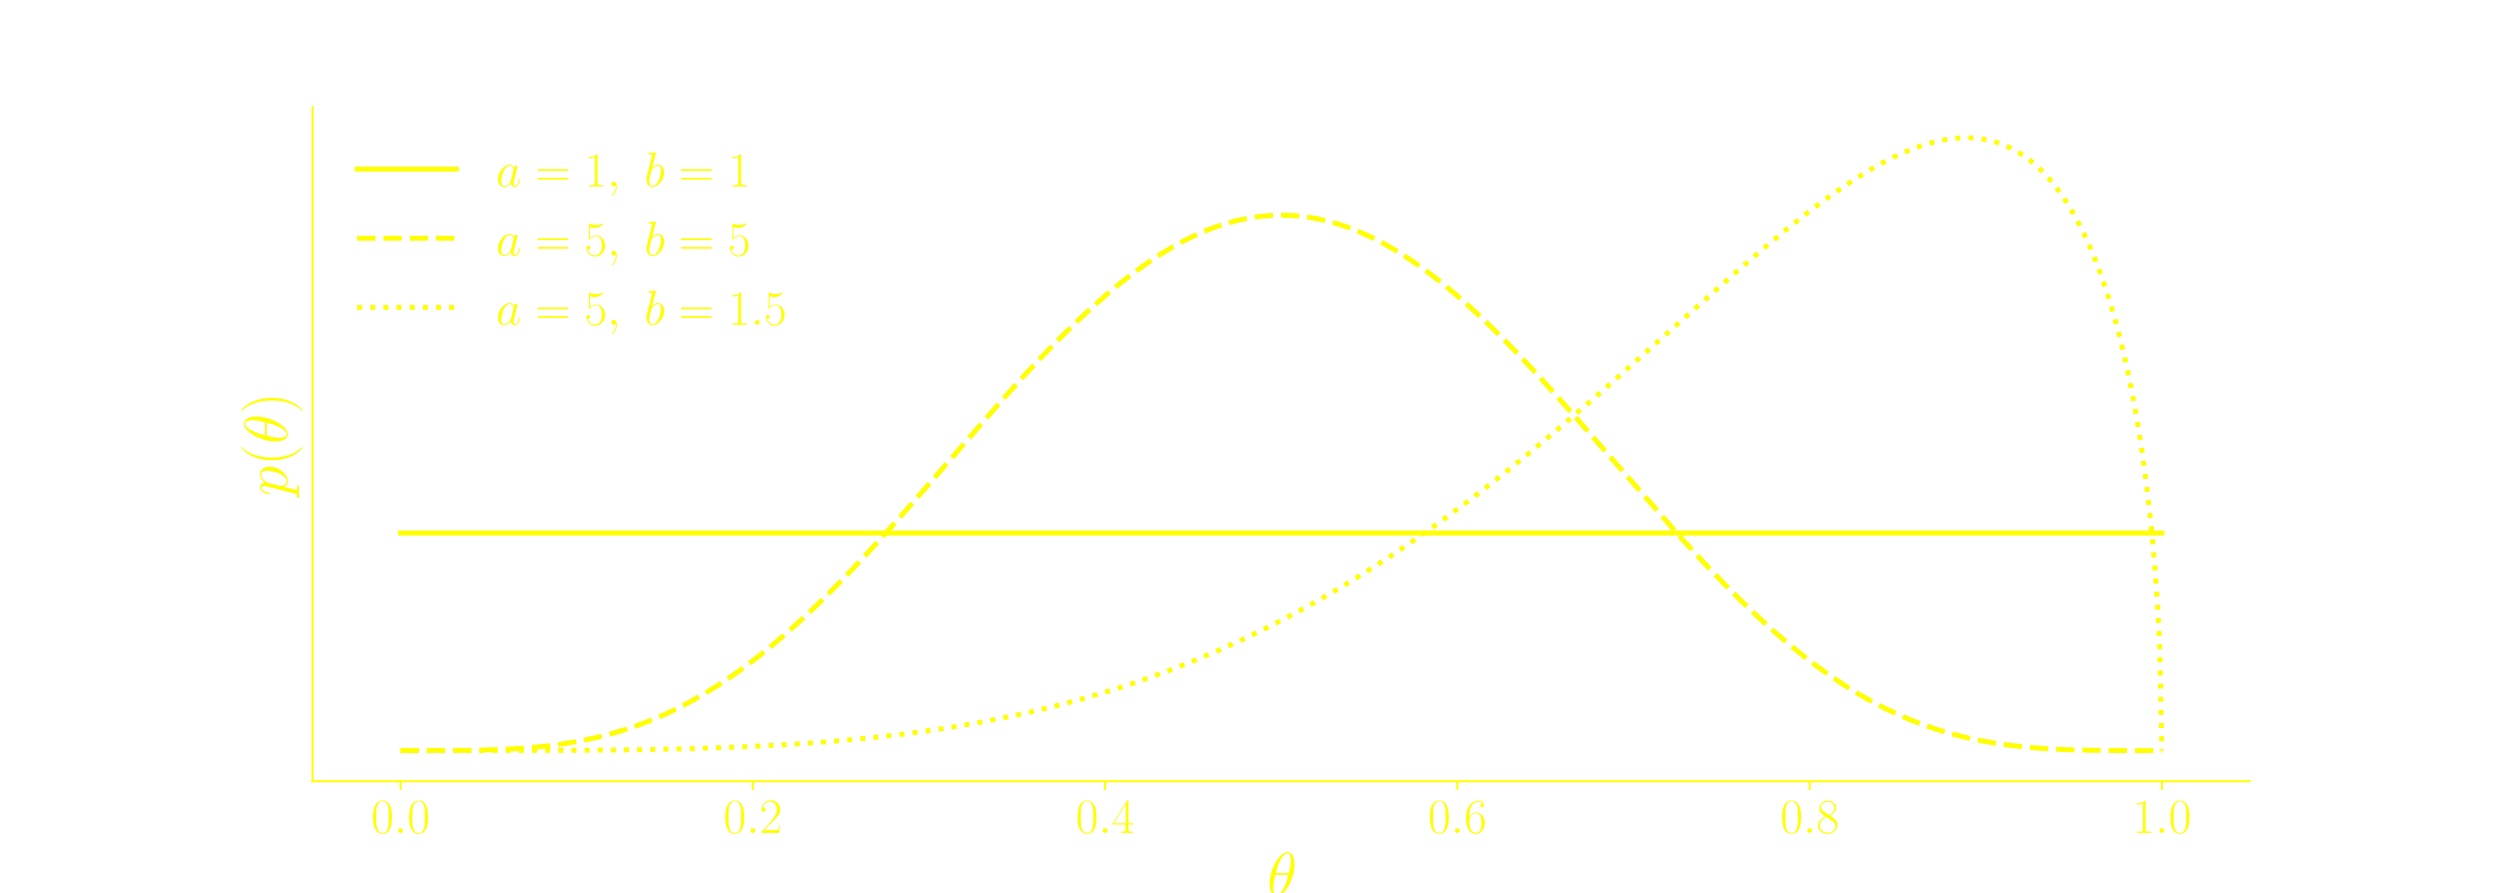
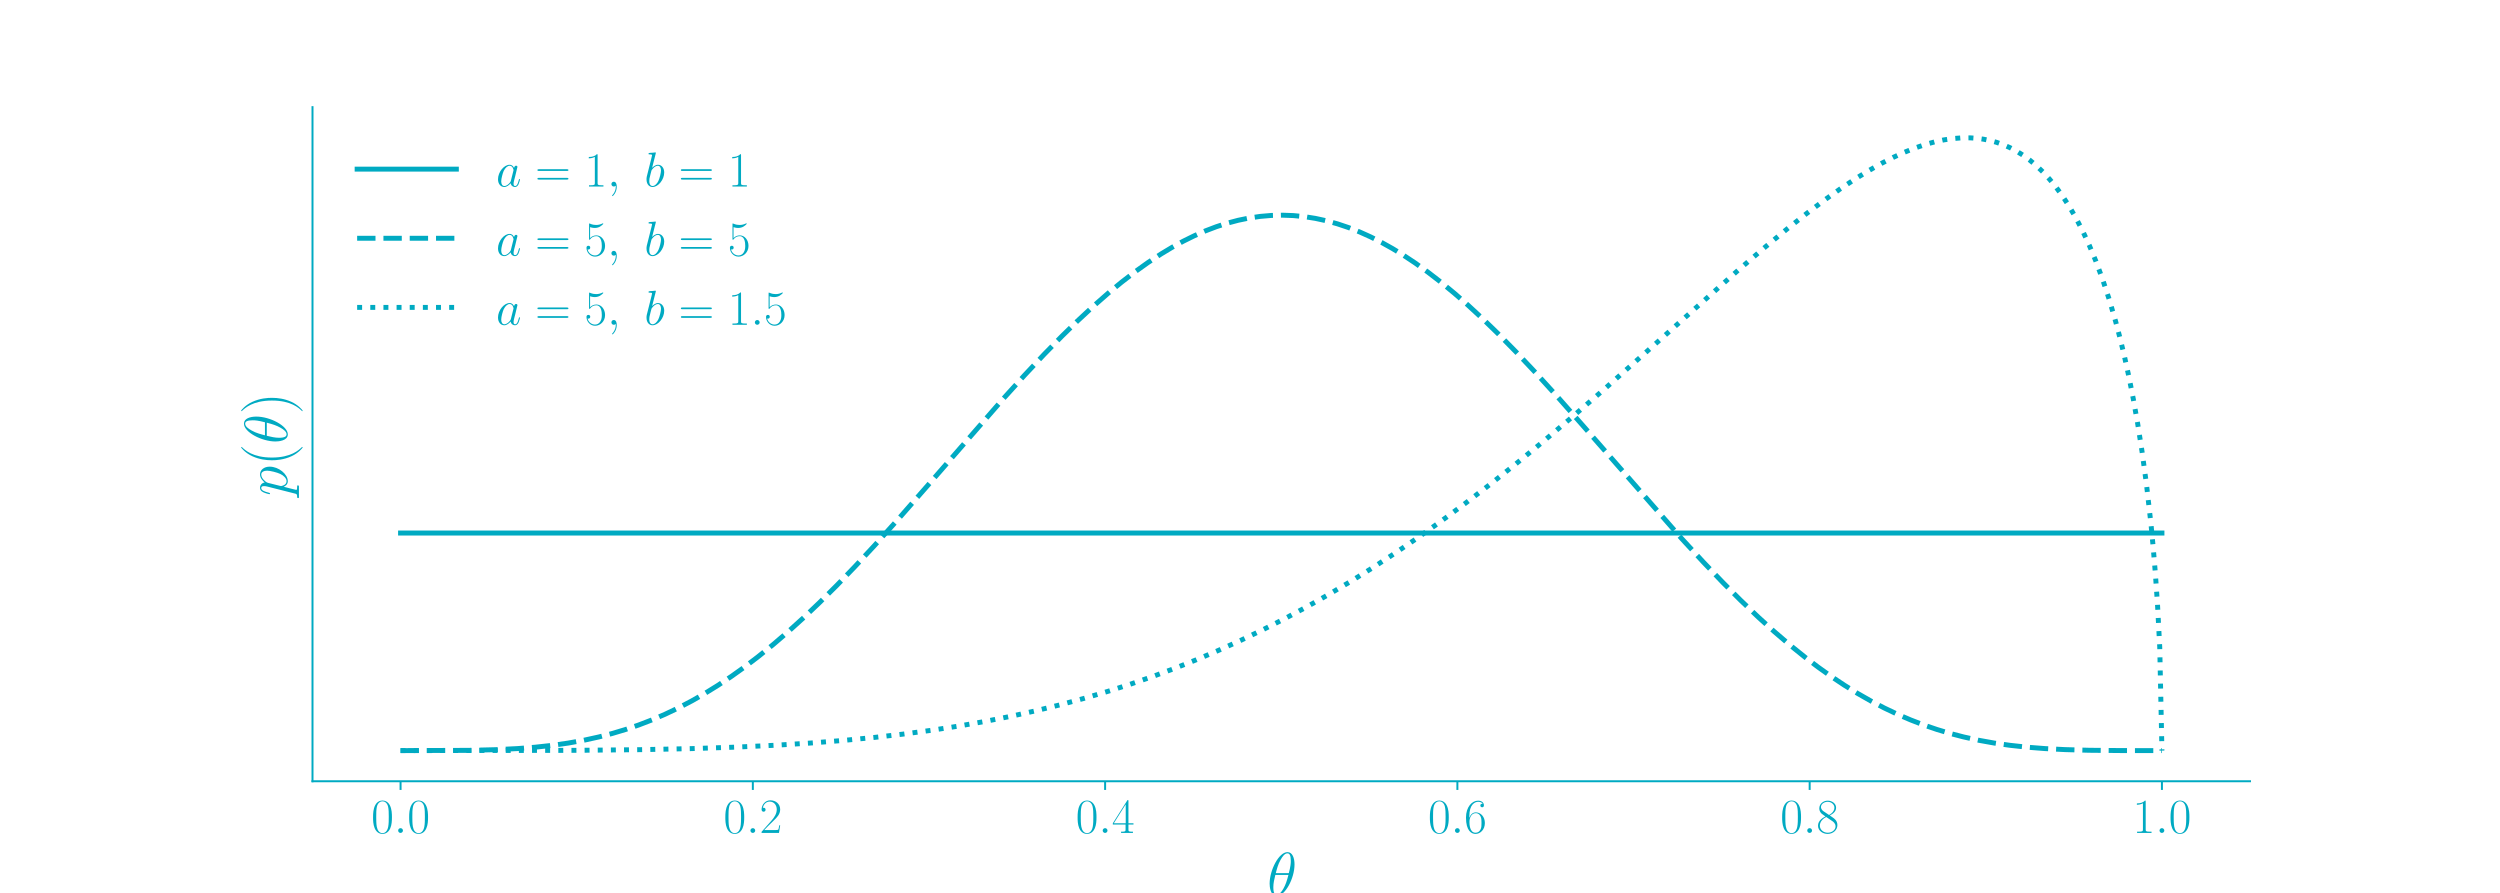
<svg xmlns="http://www.w3.org/2000/svg" xmlns:xlink="http://www.w3.org/1999/xlink" height="360pt" version="1.1" viewBox="0 0 1008 360" width="1008pt">
  <defs>
    <style type="text/css">
*{stroke-linecap:butt;stroke-linejoin:round;}
  </style>
  </defs>
  <g id="figure_1">
    <g id="patch_1">
      <path d="M 0 360  L 1008 360  L 1008 0  L 0 0  z " style="fill:none;opacity:0;" />
    </g>
    <g id="axes_1">
      <g id="matplotlib.axis_1">
        <g id="xtick_1">
          <g id="line2d_1">
            <defs>
-               <path d="M 0 0  L 0 3.5  " id="m68a8b0deec" style="stroke:#ffff00;stroke-width:0.8;" />
-             </defs>
-             <g>
-               <use style="fill:#ffff00;stroke:#ffff00;stroke-width:0.8;" x="161.509" xlink:href="#m68a8b0deec" y="315" />
+               <path d="M 0 0  L 0 3.5  " id="m91df45cf02" style="stroke:#00aac2;stroke-width:0.8;" />
+             </defs>
+             <g>
+               <use style="fill:#00aac2;stroke:#00aac2;stroke-width:0.8;" x="161.509" xlink:href="#m91df45cf02" y="315" />
            </g>
          </g>
          <g id="text_1">
            <defs>
              <path d="M 42 31.641  C 42 37.75 41.906 48.125 37.703 56.109  C 34 63.109 28.094 65.594 22.906 65.594  C 18.094 65.594 12 63.406 8.203 56.203  C 4.203 48.719 3.797 39.438 3.797 31.641  C 3.797 25.953 3.906 17.281 7 9.672  C 11.297 -0.609 19 -2 22.906 -2  C 27.5 -2 34.5 -0.109 38.594 9.375  C 41.594 16.281 42 24.359 42 31.641  z M 22.906 -0.406  C 16.5 -0.406 12.703 5.078 11.297 12.688  C 10.203 18.562 10.203 27.156 10.203 32.75  C 10.203 40.438 10.203 46.828 11.5 52.922  C 13.406 61.391 19 64 22.906 64  C 27 64 32.297 61.297 34.203 53.125  C 35.5 47.438 35.594 40.734 35.594 32.75  C 35.594 26.25 35.594 18.266 34.406 12.375  C 32.297 1.484 26.406 -0.406 22.906 -0.406  z " id="CMR17-48" />
              <path d="M 18.406 4.797  C 18.406 7.688 16 9.672 13.594 9.672  C 10.703 9.672 8.703 7.281 8.703 4.891  C 8.703 2 11.094 0 13.5 0  C 16.406 0 18.406 2.391 18.406 4.797  z " id="CMMI12-58" />
            </defs>
-             <g style="fill:#ffff00;" transform="translate(149.6613 335.837)scale(0.2 -0.2)">
+             <g style="fill:#00aac2;" transform="translate(149.6613 335.837)scale(0.2 -0.2)">
              <use transform="scale(0.996264)" xlink:href="#CMR17-48" />
              <use transform="translate(45.69048 0)scale(0.996264)" xlink:href="#CMMI12-58" />
              <use transform="translate(72.78765 0)scale(0.996264)" xlink:href="#CMR17-48" />
            </g>
          </g>
        </g>
        <g id="xtick_2">
          <g id="line2d_2">
            <g>
-               <use style="fill:#ffff00;stroke:#ffff00;stroke-width:0.8;" x="303.545" xlink:href="#m68a8b0deec" y="315" />
+               <use style="fill:#00aac2;stroke:#00aac2;stroke-width:0.8;" x="303.545" xlink:href="#m91df45cf02" y="315" />
            </g>
          </g>
          <g id="text_2">
            <defs>
              <path d="M 41.703 15.453  L 39.906 15.453  C 38.906 8.375 38.094 7.172 37.703 6.562  C 37.203 5.766 30 5.766 28.594 5.766  L 9.406 5.766  C 13 9.672 20 16.75 28.5 24.953  C 34.594 30.734 41.703 37.531 41.703 47.422  C 41.703 59.219 32.297 66 21.797 66  C 10.797 66 4.094 56.312 4.094 47.344  C 4.094 43.438 7 42.938 8.203 42.938  C 9.203 42.938 12.203 43.547 12.203 47.031  C 12.203 50.109 9.594 51 8.203 51  C 7.594 51 7 50.906 6.594 50.703  C 8.5 59.219 14.297 63.406 20.406 63.406  C 29.094 63.406 34.797 56.516 34.797 47.422  C 34.797 38.734 29.703 31.25 24 24.75  L 4.094 2.281  L 4.094 0  L 39.297 0  z " id="CMR17-50" />
            </defs>
-             <g style="fill:#ffff00;" transform="translate(291.6976 335.837)scale(0.2 -0.2)">
+             <g style="fill:#00aac2;" transform="translate(291.6976 335.837)scale(0.2 -0.2)">
              <use transform="scale(0.996264)" xlink:href="#CMR17-48" />
              <use transform="translate(45.69048 0)scale(0.996264)" xlink:href="#CMMI12-58" />
              <use transform="translate(72.78765 0)scale(0.996264)" xlink:href="#CMR17-50" />
            </g>
          </g>
        </g>
        <g id="xtick_3">
          <g id="line2d_3">
            <g>
-               <use style="fill:#ffff00;stroke:#ffff00;stroke-width:0.8;" x="445.582" xlink:href="#m68a8b0deec" y="315" />
+               <use style="fill:#00aac2;stroke:#00aac2;stroke-width:0.8;" x="445.582" xlink:href="#m91df45cf02" y="315" />
            </g>
          </g>
          <g id="text_3">
            <defs>
              <path d="M 33.594 64.406  C 33.594 66.5 33.5 66.5 31.703 66.5  L 2 19.594  L 2 17  L 27.797 17  L 27.797 7.141  C 27.797 3.5 27.594 2.5 20.594 2.5  L 18.703 2.5  L 18.703 0  C 21.906 0 27.297 0 30.703 0  C 34.094 0 39.5 0 42.703 0  L 42.703 2.5  L 40.797 2.5  C 33.797 2.5 33.594 3.5 33.594 7.141  L 33.594 17  L 43.797 17  L 43.797 19.594  L 33.594 19.594  z M 28.094 57.859  L 28.094 19.594  L 4 19.594  z " id="CMR17-52" />
            </defs>
-             <g style="fill:#ffff00;" transform="translate(433.734 335.837)scale(0.2 -0.2)">
+             <g style="fill:#00aac2;" transform="translate(433.734 335.837)scale(0.2 -0.2)">
              <use transform="scale(0.996264)" xlink:href="#CMR17-48" />
              <use transform="translate(45.69048 0)scale(0.996264)" xlink:href="#CMMI12-58" />
              <use transform="translate(72.78765 0)scale(0.996264)" xlink:href="#CMR17-52" />
            </g>
          </g>
        </g>
        <g id="xtick_4">
          <g id="line2d_4">
            <g>
-               <use style="fill:#ffff00;stroke:#ffff00;stroke-width:0.8;" x="587.618" xlink:href="#m68a8b0deec" y="315" />
+               <use style="fill:#00aac2;stroke:#00aac2;stroke-width:0.8;" x="587.618" xlink:href="#m91df45cf02" y="315" />
            </g>
          </g>
          <g id="text_4">
            <defs>
              <path d="M 10.594 34  C 10.594 57.656 21.797 63 28.297 63  C 30.406 63 35.5 62.641 37.5 59  C 35.906 59 32.906 59 32.906 55.516  C 32.906 52.828 35.094 51.922 36.5 51.922  C 37.406 51.922 40.094 52.312 40.094 55.625  C 40.094 61.781 35.094 65.297 28.203 65.297  C 16.297 65.297 3.797 52.969 3.797 31  C 3.797 3.953 15.094 -2 23.094 -2  C 32.797 -2 42 6.672 42 20.047  C 42 32.516 33.906 41.594 23.703 41.594  C 17.594 41.594 13.094 37.609 10.594 30.625  z M 23.094 0.391  C 10.797 0.391 10.797 18.75 10.797 22.438  C 10.797 29.625 14.203 40 23.5 40  C 25.203 40 30.094 40 33.406 33.125  C 35.203 29.219 35.203 25.141 35.203 20.141  C 35.203 14.75 35.203 10.781 33.094 6.781  C 30.906 2.672 27.703 0.391 23.094 0.391  z " id="CMR17-54" />
            </defs>
-             <g style="fill:#ffff00;" transform="translate(575.7704 335.837)scale(0.2 -0.2)">
+             <g style="fill:#00aac2;" transform="translate(575.7704 335.837)scale(0.2 -0.2)">
              <use transform="scale(0.996264)" xlink:href="#CMR17-48" />
              <use transform="translate(45.69048 0)scale(0.996264)" xlink:href="#CMMI12-58" />
              <use transform="translate(72.78765 0)scale(0.996264)" xlink:href="#CMR17-54" />
            </g>
          </g>
        </g>
        <g id="xtick_5">
          <g id="line2d_5">
            <g>
-               <use style="fill:#ffff00;stroke:#ffff00;stroke-width:0.8;" x="729.655" xlink:href="#m68a8b0deec" y="315" />
+               <use style="fill:#00aac2;stroke:#00aac2;stroke-width:0.8;" x="729.655" xlink:href="#m91df45cf02" y="315" />
            </g>
          </g>
          <g id="text_5">
            <defs>
              <path d="M 27.203 35.375  C 33.5 38.547 39.906 43.328 39.906 50.984  C 39.906 60.016 31.094 65.297 23 65.297  C 13.906 65.297 5.906 58.734 5.906 49.688  C 5.906 47.203 6.5 42.922 10.406 39.141  C 11.406 38.156 15.594 35.172 18.297 33.281  C 13.797 30.984 3.297 25.531 3.297 14.594  C 3.297 4.359 13.094 -2 22.797 -2  C 33.5 -2 42.5 5.656 42.5 15.781  C 42.5 24.844 36.406 29.016 32.406 31.703  z M 14.094 44.094  C 13.297 44.594 9.297 47.672 9.297 52.359  C 9.297 58.422 15.594 63 22.797 63  C 30.703 63 36.5 57.438 36.5 50.969  C 36.5 41.703 26.094 36.422 25.594 36.422  C 25.5 36.422 25.406 36.422 24.594 37.031  z M 32.5 23.734  C 34 22.641 38.797 19.375 38.797 13.297  C 38.797 5.953 31.406 0.391 23 0.391  C 13.906 0.391 7 6.844 7 14.688  C 7 22.547 13.094 29.094 20 32.188  z " id="CMR17-56" />
            </defs>
-             <g style="fill:#ffff00;" transform="translate(717.8067 335.837)scale(0.2 -0.2)">
+             <g style="fill:#00aac2;" transform="translate(717.8067 335.837)scale(0.2 -0.2)">
              <use transform="scale(0.996264)" xlink:href="#CMR17-48" />
              <use transform="translate(45.69048 0)scale(0.996264)" xlink:href="#CMMI12-58" />
              <use transform="translate(72.78765 0)scale(0.996264)" xlink:href="#CMR17-56" />
            </g>
          </g>
        </g>
        <g id="xtick_6">
          <g id="line2d_6">
            <g>
-               <use style="fill:#ffff00;stroke:#ffff00;stroke-width:0.8;" x="871.691" xlink:href="#m68a8b0deec" y="315" />
+               <use style="fill:#00aac2;stroke:#00aac2;stroke-width:0.8;" x="871.691" xlink:href="#m91df45cf02" y="315" />
            </g>
          </g>
          <g id="text_6">
            <defs>
              <path d="M 26.594 63.406  C 26.594 65.5 26.5 65.5 25.094 65.5  C 21.203 61.188 15.297 59.797 9.703 59.797  C 9.406 59.797 8.906 59.797 8.797 59.5  C 8.703 59.297 8.703 59.094 8.703 57  C 11.797 57 17 57.594 21 59.984  L 21 7.203  C 21 3.688 20.797 2.5 12.203 2.5  L 9.203 2.5  L 9.203 0  C 14 0 19 0 23.797 0  C 28.594 0 33.594 0 38.406 0  L 38.406 2.5  L 35.406 2.5  C 26.797 2.5 26.594 3.594 26.594 7.156  z " id="CMR17-49" />
            </defs>
-             <g style="fill:#ffff00;" transform="translate(859.8431 335.837)scale(0.2 -0.2)">
+             <g style="fill:#00aac2;" transform="translate(859.8431 335.837)scale(0.2 -0.2)">
              <use transform="scale(0.996264)" xlink:href="#CMR17-49" />
              <use transform="translate(45.69048 0)scale(0.996264)" xlink:href="#CMMI12-58" />
              <use transform="translate(72.78765 0)scale(0.996264)" xlink:href="#CMR17-48" />
            </g>
          </g>
        </g>
        <g id="text_7">
          <defs>
            <path d="M 44.297 50  C 44.297 60.156 41.094 70 32.906 70  C 18.906 70 4 40.859 4 19  C 4 14.422 5 -1 15.5 -1  C 29.094 -1 44.297 27.438 44.297 50  z M 14 36  C 15.5 41.859 17.594 50.219 21.594 57.266  C 24.906 63.234 28.406 68 32.797 68  C 36.094 68 38.297 65.219 38.297 55.688  C 38.297 52.094 38 47.141 35.094 36  z M 34.406 33.016  C 31.906 23.281 29.797 17 26.203 10.734  C 23.297 5.672 19.797 1 15.594 1  C 12.5 1 10 3.391 10 13.219  C 10 19.688 11.594 26.453 13.203 33.016  z " id="CMMI12-18" />
          </defs>
-           <g style="fill:#ffff00;" transform="translate(510.9175 361.0089)scale(0.25 -0.25)">
+           <g style="fill:#00aac2;" transform="translate(510.9175 361.0089)scale(0.25 -0.25)">
            <use transform="scale(0.996264)" xlink:href="#CMMI12-18" />
          </g>
        </g>
      </g>
      <g id="matplotlib.axis_2">
        <g id="text_8">
          <defs>
            <path d="M 4.297 -12.328  C 3.594 -15.312 3.203 -16.109 -0.906 -16.109  C -2.094 -16.109 -3.094 -16.109 -3.094 -18  C -3.094 -18.203 -3 -19 -1.906 -19  C -0.594 -19 0.797 -19 2.094 -19  L 6.406 -19  C 8.5 -19 13.594 -19 15.703 -19  C 16.297 -19 17.5 -19 17.5 -17.203  C 17.5 -16.109 16.797 -16.109 15.094 -16.109  C 10.5 -16.109 10.203 -15.422 10.203 -14.641  C 10.203 -13.453 14.703 3.422 15.297 5.688  C 16.406 2.891 19.094 -1 24.297 -1  C 35.594 -1 47.797 13.672 47.797 28.344  C 47.797 37.516 42.594 44 35.094 44  C 28.703 44 23.297 37.812 22.203 36.422  C 21.406 41.406 17.5 44 13.5 44  C 10.594 44 8.297 42.609 6.406 38.812  C 4.594 35.219 3.203 29.141 3.203 28.734  C 3.203 28.344 3.594 27.844 4.297 27.844  C 5.094 27.844 5.203 27.938 5.797 30.234  C 7.297 36.125 9.203 42.016 13.203 42.016  C 15.5 42.016 16.297 40.422 16.297 37.453  C 16.297 35.078 16 34.078 15.594 32.297  z M 21.594 31.141  C 22.297 33.922 25.094 36.828 26.703 38.219  C 27.797 39.219 31.094 42.016 34.906 42.016  C 39.297 42.016 41.297 37.625 41.297 32.438  C 41.297 27.641 38.5 16.359 36 11.172  C 33.5 5.781 28.906 1 24.297 1  C 17.5 1 16.406 9.578 16.406 9.984  C 16.406 10.281 16.594 11.078 16.703 11.578  z " id="CMMI12-112" />
            <path d="M 30.594 -24.391  C 30.594 -24.297 30.594 -24.094 30.297 -23.797  C 25.703 -19.125 13.406 -6.359 13.406 24.703  C 13.406 55.766 25.5 68.422 30.406 73.391  C 30.406 73.5 30.594 73.703 30.594 74  C 30.594 74.297 30.297 74.5 29.906 74.5  C 28.797 74.5 20.297 67.125 15.406 56.156  C 10.406 45.109 9 34.359 9 24.812  C 9 17.625 9.703 5.484 15.703 -7.359  C 20.5 -17.734 28.703 -25 29.906 -25  C 30.406 -25 30.594 -24.797 30.594 -24.391  z " id="CMR17-40" />
            <path d="M 26.297 24.703  C 26.297 31.875 25.594 44.016 19.594 56.859  C 14.797 67.234 6.594 74.5 5.406 74.5  C 5.094 74.5 4.703 74.391 4.703 73.891  C 4.703 73.703 4.797 73.594 4.906 73.391  C 9.703 68.406 21.906 55.75 21.906 24.75  C 21.906 -6.359 9.797 -19.016 4.906 -24.016  C 4.797 -24.203 4.703 -24.312 4.703 -24.5  C 4.703 -25 5.094 -25 5.406 -25  C 6.5 -25 15 -17.625 19.906 -6.656  C 24.906 4.391 26.297 15.141 26.297 24.703  z " id="CMR17-41" />
          </defs>
-           <g style="fill:#ffff00;" transform="translate(115.7942 200.0613)rotate(-90)scale(0.25 -0.25)">
+           <g style="fill:#00aac2;" transform="translate(115.7942 200.0613)rotate(-90)scale(0.25 -0.25)">
            <use transform="scale(0.996264)" xlink:href="#CMMI12-112" />
            <use transform="translate(48.95951 0)scale(0.996264)" xlink:href="#CMR17-40" />
            <use transform="translate(84.24028 0)scale(0.996264)" xlink:href="#CMMI12-18" />
            <use transform="translate(132.4098 0)scale(0.996264)" xlink:href="#CMR17-41" />
          </g>
        </g>
      </g>
      <g id="line2d_7">
-         <path clip-path="url(#p1c59e386cc)" d="M 161.509 214.92  L 871.691 214.92  L 871.691 214.92  " style="fill:none;stroke:#ffff00;stroke-linecap:square;stroke-width:2;" />
+         <path clip-path="url(#pf8f485e62f)" d="M 161.509 214.92  L 871.691 214.92  L 871.691 214.92  " style="fill:none;stroke:#00aac2;stroke-linecap:square;stroke-width:2;" />
      </g>
      <g id="line2d_8">
-         <path clip-path="url(#p1c59e386cc)" d="M 161.509 302.645  L 189.063 302.539  L 199.729 302.274  L 208.618 301.832  L 215.728 301.279  L 222.839 300.504  L 229.061 299.612  L 235.283 298.495  L 241.505 297.129  L 246.838 295.743  L 252.171 294.145  L 257.504 292.325  L 262.837 290.272  L 268.17 287.98  L 273.503 285.441  L 278.836 282.652  L 284.169 279.609  L 289.502 276.312  L 294.835 272.762  L 300.168 268.961  L 305.501 264.913  L 311.723 259.889  L 317.945 254.551  L 324.167 248.915  L 330.388 243  L 337.499 235.926  L 344.61 228.552  L 352.609 219.947  L 362.387 209.074  L 374.83 194.854  L 404.162 161.169  L 413.05 151.346  L 421.05 142.817  L 428.161 135.544  L 434.382 129.462  L 440.604 123.677  L 446.826 118.219  L 452.159 113.824  L 457.492 109.71  L 462.825 105.892  L 468.158 102.387  L 472.603 99.714  L 477.047 97.275  L 481.491 95.078  L 485.935 93.127  L 490.379 91.429  L 494.823 89.988  L 499.268 88.809  L 503.712 87.894  L 508.156 87.247  L 512.6 86.868  L 517.044 86.76  L 521.489 86.922  L 525.933 87.355  L 530.377 88.056  L 534.821 89.023  L 539.265 90.255  L 543.71 91.748  L 548.154 93.497  L 552.598 95.498  L 557.042 97.744  L 561.486 100.23  L 565.931 102.949  L 570.375 105.892  L 575.708 109.71  L 581.041 113.824  L 586.374 118.219  L 591.707 122.876  L 597.929 128.617  L 604.151 134.659  L 611.261 141.89  L 619.261 150.383  L 628.149 160.173  L 638.815 172.27  L 677.924 217.016  L 686.813 226.666  L 694.812 235.02  L 701.923 242.134  L 709.033 248.915  L 715.255 254.551  L 721.477 259.889  L 727.699 264.913  L 733.032 268.961  L 738.365 272.762  L 743.698 276.312  L 749.031 279.609  L 754.364 282.652  L 759.697 285.441  L 765.03 287.98  L 770.363 290.272  L 775.696 292.325  L 781.029 294.145  L 786.362 295.743  L 791.695 297.129  L 797.917 298.495  L 804.139 299.612  L 810.361 300.504  L 817.472 301.279  L 824.582 301.832  L 832.582 302.24  L 842.359 302.51  L 855.692 302.632  L 871.691 302.645  L 871.691 302.645  " style="fill:none;stroke:#ffff00;stroke-dasharray:7.4,3.2;stroke-dashoffset:0;stroke-width:2;" />
+         <path clip-path="url(#pf8f485e62f)" d="M 161.509 302.645  L 189.063 302.539  L 199.729 302.274  L 208.618 301.832  L 215.728 301.279  L 222.839 300.504  L 229.061 299.612  L 235.283 298.495  L 241.505 297.129  L 246.838 295.743  L 252.171 294.145  L 257.504 292.325  L 262.837 290.272  L 268.17 287.98  L 273.503 285.441  L 278.836 282.652  L 284.169 279.609  L 289.502 276.312  L 294.835 272.762  L 300.168 268.961  L 305.501 264.913  L 311.723 259.889  L 317.945 254.551  L 324.167 248.915  L 330.388 243  L 337.499 235.926  L 344.61 228.552  L 352.609 219.947  L 362.387 209.074  L 374.83 194.854  L 404.162 161.169  L 413.05 151.346  L 421.05 142.817  L 428.161 135.544  L 434.382 129.462  L 440.604 123.677  L 446.826 118.219  L 452.159 113.824  L 457.492 109.71  L 462.825 105.892  L 468.158 102.387  L 472.603 99.714  L 477.047 97.275  L 481.491 95.078  L 485.935 93.127  L 490.379 91.429  L 494.823 89.988  L 499.268 88.809  L 503.712 87.894  L 508.156 87.247  L 512.6 86.868  L 517.044 86.76  L 521.489 86.922  L 525.933 87.355  L 530.377 88.056  L 534.821 89.023  L 539.265 90.255  L 543.71 91.748  L 548.154 93.497  L 552.598 95.498  L 557.042 97.744  L 561.486 100.23  L 565.931 102.949  L 570.375 105.892  L 575.708 109.71  L 581.041 113.824  L 586.374 118.219  L 591.707 122.876  L 597.929 128.617  L 604.151 134.659  L 611.261 141.89  L 619.261 150.383  L 628.149 160.173  L 638.815 172.27  L 677.924 217.016  L 686.813 226.666  L 694.812 235.02  L 701.923 242.134  L 709.033 248.915  L 715.255 254.551  L 721.477 259.889  L 727.699 264.913  L 733.032 268.961  L 738.365 272.762  L 743.698 276.312  L 749.031 279.609  L 754.364 282.652  L 759.697 285.441  L 765.03 287.98  L 770.363 290.272  L 775.696 292.325  L 781.029 294.145  L 786.362 295.743  L 791.695 297.129  L 797.917 298.495  L 804.139 299.612  L 810.361 300.504  L 817.472 301.279  L 824.582 301.832  L 832.582 302.24  L 842.359 302.51  L 855.692 302.632  L 871.691 302.645  L 871.691 302.645  " style="fill:none;stroke:#00aac2;stroke-dasharray:7.4,3.2;stroke-dashoffset:0;stroke-width:2;" />
      </g>
      <g id="line2d_9">
-         <path clip-path="url(#p1c59e386cc)" d="M 161.509 302.645  L 231.727 302.538  L 258.392 302.263  L 278.836 301.837  L 296.613 301.246  L 312.612 300.486  L 326.833 299.591  L 340.166 298.531  L 352.609 297.323  L 364.164 295.99  L 375.719 294.432  L 386.385 292.778  L 397.051 290.9  L 407.717 288.782  L 417.495 286.616  L 427.272 284.225  L 437.049 281.597  L 446.826 278.72  L 455.715 275.881  L 464.603 272.821  L 473.491 269.533  L 482.38 266.011  L 491.268 262.249  L 500.156 258.242  L 509.045 253.986  L 517.933 249.478  L 526.822 244.714  L 535.71 239.694  L 544.598 234.418  L 553.487 228.885  L 562.375 223.098  L 571.264 217.062  L 581.041 210.139  L 590.818 202.93  L 600.595 195.448  L 611.261 186.99  L 621.927 178.251  L 633.482 168.501  L 646.815 156.946  L 662.814 142.771  L 701.034 108.765  L 711.7 99.631  L 720.588 92.289  L 728.588 85.963  L 735.699 80.619  L 741.921 76.203  L 748.142 72.071  L 753.475 68.788  L 758.808 65.777  L 763.253 63.5  L 767.697 61.456  L 772.141 59.669  L 776.585 58.165  L 780.141 57.184  L 783.696 56.417  L 787.251 55.882  L 790.807 55.597  L 794.362 55.582  L 797.028 55.762  L 799.695 56.116  L 802.362 56.656  L 805.028 57.393  L 807.695 58.341  L 810.361 59.512  L 813.028 60.923  L 815.694 62.591  L 818.361 64.533  L 821.027 66.771  L 823.694 69.326  L 826.36 72.226  L 829.027 75.498  L 831.693 79.175  L 834.36 83.296  L 837.026 87.904  L 839.693 93.052  L 842.359 98.8  L 845.026 105.224  L 847.692 112.415  L 850.359 120.491  L 853.025 129.602  L 854.803 136.349  L 856.581 143.725  L 858.358 151.833  L 860.136 160.808  L 861.914 170.841  L 863.691 182.209  L 865.469 195.351  L 867.247 211.045  L 868.136 220.302  L 869.024 230.975  L 869.913 243.832  L 870.802 260.849  L 871.691 302.645  L 871.691 302.645  " style="fill:none;stroke:#ffff00;stroke-dasharray:2,3.3;stroke-dashoffset:0;stroke-width:2;" />
+         <path clip-path="url(#pf8f485e62f)" d="M 161.509 302.645  L 231.727 302.538  L 258.392 302.263  L 278.836 301.837  L 296.613 301.246  L 312.612 300.486  L 326.833 299.591  L 340.166 298.531  L 352.609 297.323  L 364.164 295.99  L 375.719 294.432  L 386.385 292.778  L 397.051 290.9  L 407.717 288.782  L 417.495 286.616  L 427.272 284.225  L 437.049 281.597  L 446.826 278.72  L 455.715 275.881  L 464.603 272.821  L 473.491 269.533  L 482.38 266.011  L 491.268 262.249  L 500.156 258.242  L 509.045 253.986  L 517.933 249.478  L 526.822 244.714  L 535.71 239.694  L 544.598 234.418  L 553.487 228.885  L 562.375 223.098  L 571.264 217.062  L 581.041 210.139  L 590.818 202.93  L 600.595 195.448  L 611.261 186.99  L 621.927 178.251  L 633.482 168.501  L 646.815 156.946  L 662.814 142.771  L 701.034 108.765  L 711.7 99.631  L 720.588 92.289  L 728.588 85.963  L 735.699 80.619  L 741.921 76.203  L 748.142 72.071  L 753.475 68.788  L 758.808 65.777  L 763.253 63.5  L 767.697 61.456  L 772.141 59.669  L 776.585 58.165  L 780.141 57.184  L 783.696 56.417  L 787.251 55.882  L 790.807 55.597  L 794.362 55.582  L 797.028 55.762  L 799.695 56.116  L 802.362 56.656  L 805.028 57.393  L 807.695 58.341  L 810.361 59.512  L 813.028 60.923  L 815.694 62.591  L 818.361 64.533  L 821.027 66.771  L 823.694 69.326  L 826.36 72.226  L 829.027 75.498  L 831.693 79.175  L 834.36 83.296  L 837.026 87.904  L 839.693 93.052  L 842.359 98.8  L 845.026 105.224  L 847.692 112.415  L 850.359 120.491  L 853.025 129.602  L 854.803 136.349  L 856.581 143.725  L 858.358 151.833  L 860.136 160.808  L 861.914 170.841  L 863.691 182.209  L 865.469 195.351  L 867.247 211.045  L 868.136 220.302  L 869.024 230.975  L 869.913 243.832  L 870.802 260.849  L 871.691 302.645  L 871.691 302.645  " style="fill:none;stroke:#00aac2;stroke-dasharray:2,3.3;stroke-dashoffset:0;stroke-width:2;" />
      </g>
      <g id="patch_2">
-         <path d="M 126 315  L 126 43.2  " style="fill:none;stroke:#ffff00;stroke-linecap:square;stroke-linejoin:miter;stroke-width:0.8;" />
+         <path d="M 126 315  L 126 43.2  " style="fill:none;stroke:#00aac2;stroke-linecap:square;stroke-linejoin:miter;stroke-width:0.8;" />
      </g>
      <g id="patch_3">
-         <path d="M 126 315  L 907.2 315  " style="fill:none;stroke:#ffff00;stroke-linecap:square;stroke-linejoin:miter;stroke-width:0.8;" />
+         <path d="M 126 315  L 907.2 315  " style="fill:none;stroke:#00aac2;stroke-linecap:square;stroke-linejoin:miter;stroke-width:0.8;" />
      </g>
      <g id="legend_1">
        <g id="patch_4">
          <path d="M 140 142.827  L 321.181 142.827  Q 325.181 142.827 325.181 138.827  L 325.181 57.2  Q 325.181 53.2 321.181 53.2  L 140 53.2  Q 136 53.2 136 57.2  L 136 138.827  Q 136 142.827 140 142.827  z " style="fill:none;opacity:0;" />
        </g>
        <g id="line2d_10">
-           <path d="M 144 68.2  L 184 68.2  " style="fill:none;stroke:#ffff00;stroke-linecap:square;stroke-width:2;" />
+           <path d="M 144 68.2  L 184 68.2  " style="fill:none;stroke:#00aac2;stroke-linecap:square;stroke-width:2;" />
        </g>
        <g id="line2d_11" />
        <g id="text_9">
          <defs>
            <path d="M 30.094 11.875  C 29.594 10.172 29.594 9.984 28.203 8.078  C 26 5.281 21.594 1 16.906 1  C 12.797 1 10.5 4.688 10.5 10.578  C 10.5 16.062 13.594 27.234 15.5 31.438  C 18.906 38.422 23.594 42.016 27.5 42.016  C 34.094 42.016 35.406 33.828 35.406 33.031  C 35.406 32.938 35.094 31.625 35 31.438  z M 36.5 37.422  C 35.406 40.016 32.703 44 27.5 44  C 16.203 44 4 29.438 4 14.672  C 4 4.797 9.797 -1 16.594 -1  C 22.094 -1 26.797 3.297 29.594 6.594  C 30.594 0.703 35.297 -1 38.297 -1  C 41.297 -1 43.703 0.797 45.5 4.391  C 47.094 7.781 48.5 13.875 48.5 14.266  C 48.5 14.766 48.094 15.172 47.5 15.172  C 46.594 15.172 46.5 14.672 46.094 13.172  C 44.594 7.281 42.703 1 38.594 1  C 35.703 1 35.5 3.594 35.5 5.594  C 35.5 7.891 35.797 8.984 36.703 12.875  C 37.406 15.375 37.906 17.562 38.703 20.453  C 42.406 35.422 43.297 39.016 43.297 39.609  C 43.297 41.016 42.203 42.109 40.703 42.109  C 37.5 42.109 36.703 38.625 36.5 37.422  z " id="CMMI12-97" />
            <path d="M 64.297 31.516  C 65.797 31.516 67.297 31.516 67.297 33.203  C 67.297 35 65.594 35 63.906 35  L 8 35  C 6.297 35 4.594 35 4.594 33.203  C 4.594 31.516 6.094 31.516 7.594 31.516  z M 63.906 14  C 65.594 14 67.297 14 67.297 15.797  C 67.297 17.484 65.797 17.484 64.297 17.484  L 7.594 17.484  C 6.094 17.484 4.594 17.484 4.594 15.797  C 4.594 14 6.297 14 8 14  z " id="CMR17-61" />
            <path d="M 19.5 -0.484  C 19.5 5.359 17.594 9.672 13.5 9.672  C 10.297 9.672 8.703 7.078 8.703 4.891  C 8.703 2.688 10.203 0 13.594 0  C 14.906 0 16 0.406 16.906 1.297  C 17.094 1.5 17.203 1.5 17.297 1.5  C 17.5 1.5 17.5 0.078 17.5 -0.422  C 17.5 -3.75 16.906 -10.297 11.094 -16.875  C 10 -18.078 10 -18.281 10 -18.484  C 10 -19 10.5 -19.5 11 -19.5  C 11.797 -19.5 19.5 -12.047 19.5 -0.484  z " id="CMMI12-59" />
            <path d="M 23.094 66.516  C 23.203 66.922 23.406 67.516 23.406 68  C 23.406 69 22.406 69 22.203 69  C 22.094 69 18.5 68.641 16.703 68.391  C 15 68.391 13.5 68.094 11.703 68.094  C 9.297 67.891 8.594 67.797 8.594 66  C 8.594 65 9.594 65 10.594 65  C 15.703 65 15.703 64.109 15.703 63.125  C 15.703 62.438 14.906 59.547 14.5 57.75  L 12.094 48.203  C 11.094 44.234 5.406 21.672 5 19.875  C 4.5 17.406 4.5 15.703 4.5 14.406  C 4.5 4.281 10.203 -1 16.703 -1  C 28.297 -1 40.297 13.875 40.297 28.344  C 40.297 37.516 35.094 44 27.594 44  C 22.406 44 17.703 39.719 15.797 37.719  z M 16.797 1  C 13.594 1 10.094 3.391 10.094 11.172  C 10.094 14.469 10.406 16.359 12.203 23.344  C 12.5 24.641 14.094 31.031 14.5 32.328  C 14.703 33.125 20.594 42.016 27.406 42.016  C 31.797 42.016 33.797 37.625 33.797 32.438  C 33.797 27.641 31 16.359 28.5 11.172  C 26 5.781 21.406 1 16.797 1  z " id="CMMI12-98" />
          </defs>
-           <g style="fill:#ffff00;" transform="translate(200 75.2)scale(0.2 -0.2)">
+           <g style="fill:#00aac2;" transform="translate(200 75.2)scale(0.2 -0.2)">
            <use transform="scale(0.996264)" xlink:href="#CMMI12-97" />
            <use transform="translate(78.88187 0)scale(0.996264)" xlink:href="#CMR17-61" />
            <use transform="translate(178.2707 0)scale(0.996264)" xlink:href="#CMR17-49" />
            <use transform="translate(223.9611 0)scale(0.996264)" xlink:href="#CMMI12-59" />
            <use transform="translate(298.8918 0)scale(0.996264)" xlink:href="#CMMI12-98" />
            <use transform="translate(368.0417 0)scale(0.996264)" xlink:href="#CMR17-61" />
            <use transform="translate(467.4305 0)scale(0.996264)" xlink:href="#CMR17-49" />
          </g>
        </g>
        <g id="line2d_12">
-           <path d="M 144 96.076  L 184 96.076  " style="fill:none;stroke:#ffff00;stroke-dasharray:7.4,3.2;stroke-dashoffset:0;stroke-width:2;" />
+           <path d="M 144 96.076  L 184 96.076  " style="fill:none;stroke:#00aac2;stroke-dasharray:7.4,3.2;stroke-dashoffset:0;stroke-width:2;" />
        </g>
        <g id="line2d_13" />
        <g id="text_10">
          <defs>
            <path d="M 11.406 57.688  C 12.406 57.281 16.5 56 20.703 56  C 30 56 35.094 61.109 38 64.062  C 38 64.953 38 65.5 37.406 65.5  C 37.297 65.5 37.094 65.5 36.297 65.047  C 32.797 63.406 28.703 62.078 23.703 62.078  C 20.703 62.078 16.203 62.484 11.297 64.672  C 10.203 65.172 10 65.172 9.906 65.172  C 9.406 65.172 9.297 65.062 9.297 63.078  L 9.297 34.422  C 9.297 32.641 9.297 32.141 10.297 32.141  C 10.797 32.141 11 32.344 11.5 33.031  C 14.703 37.516 19.094 39.406 24.094 39.406  C 27.594 39.406 35.094 37.219 35.094 20.141  C 35.094 16.953 35.094 11.172 32.094 6.578  C 29.594 2.484 25.703 0.391 21.406 0.391  C 14.797 0.391 8.094 5 6.297 12.719  C 6.703 12.609 7.5 12.422 7.906 12.422  C 9.203 12.422 11.703 13.125 11.703 16.219  C 11.703 18.906 9.797 20 7.906 20  C 5.594 20 4.094 18.594 4.094 15.797  C 4.094 7.094 11 -2 21.594 -2  C 31.906 -2 41.703 6.875 41.703 19.75  C 41.703 31.719 33.906 41 24.203 41  C 19.094 41 14.797 39.109 11.406 35.531  z " id="CMR17-53" />
          </defs>
-           <g style="fill:#ffff00;" transform="translate(200 103.0756)scale(0.2 -0.2)">
+           <g style="fill:#00aac2;" transform="translate(200 103.0756)scale(0.2 -0.2)">
            <use transform="scale(0.996264)" xlink:href="#CMMI12-97" />
            <use transform="translate(78.88187 0)scale(0.996264)" xlink:href="#CMR17-61" />
            <use transform="translate(178.2707 0)scale(0.996264)" xlink:href="#CMR17-53" />
            <use transform="translate(223.9611 0)scale(0.996264)" xlink:href="#CMMI12-59" />
            <use transform="translate(298.8918 0)scale(0.996264)" xlink:href="#CMMI12-98" />
            <use transform="translate(368.0417 0)scale(0.996264)" xlink:href="#CMR17-61" />
            <use transform="translate(467.4305 0)scale(0.996264)" xlink:href="#CMR17-53" />
          </g>
        </g>
        <g id="line2d_14">
-           <path d="M 144 123.951  L 184 123.951  " style="fill:none;stroke:#ffff00;stroke-dasharray:2,3.3;stroke-dashoffset:0;stroke-width:2;" />
+           <path d="M 144 123.951  L 184 123.951  " style="fill:none;stroke:#00aac2;stroke-dasharray:2,3.3;stroke-dashoffset:0;stroke-width:2;" />
        </g>
        <g id="line2d_15" />
        <g id="text_11">
-           <g style="fill:#ffff00;" transform="translate(200 130.9513)scale(0.2 -0.2)">
+           <g style="fill:#00aac2;" transform="translate(200 130.9513)scale(0.2 -0.2)">
            <use transform="scale(0.996264)" xlink:href="#CMMI12-97" />
            <use transform="translate(78.88187 0)scale(0.996264)" xlink:href="#CMR17-61" />
            <use transform="translate(178.2707 0)scale(0.996264)" xlink:href="#CMR17-53" />
            <use transform="translate(223.9611 0)scale(0.996264)" xlink:href="#CMMI12-59" />
            <use transform="translate(298.8918 0)scale(0.996264)" xlink:href="#CMMI12-98" />
            <use transform="translate(368.0417 0)scale(0.996264)" xlink:href="#CMR17-61" />
            <use transform="translate(467.4305 0)scale(0.996264)" xlink:href="#CMR17-49" />
            <use transform="translate(513.121 0)scale(0.996264)" xlink:href="#CMMI12-58" />
            <use transform="translate(540.2182 0)scale(0.996264)" xlink:href="#CMR17-53" />
          </g>
        </g>
      </g>
    </g>
  </g>
  <defs>
-     <clipPath id="p1c59e386cc">
+     <clipPath id="pf8f485e62f">
      <rect height="271.8" width="781.2" x="126" y="43.2" />
    </clipPath>
  </defs>
</svg>
